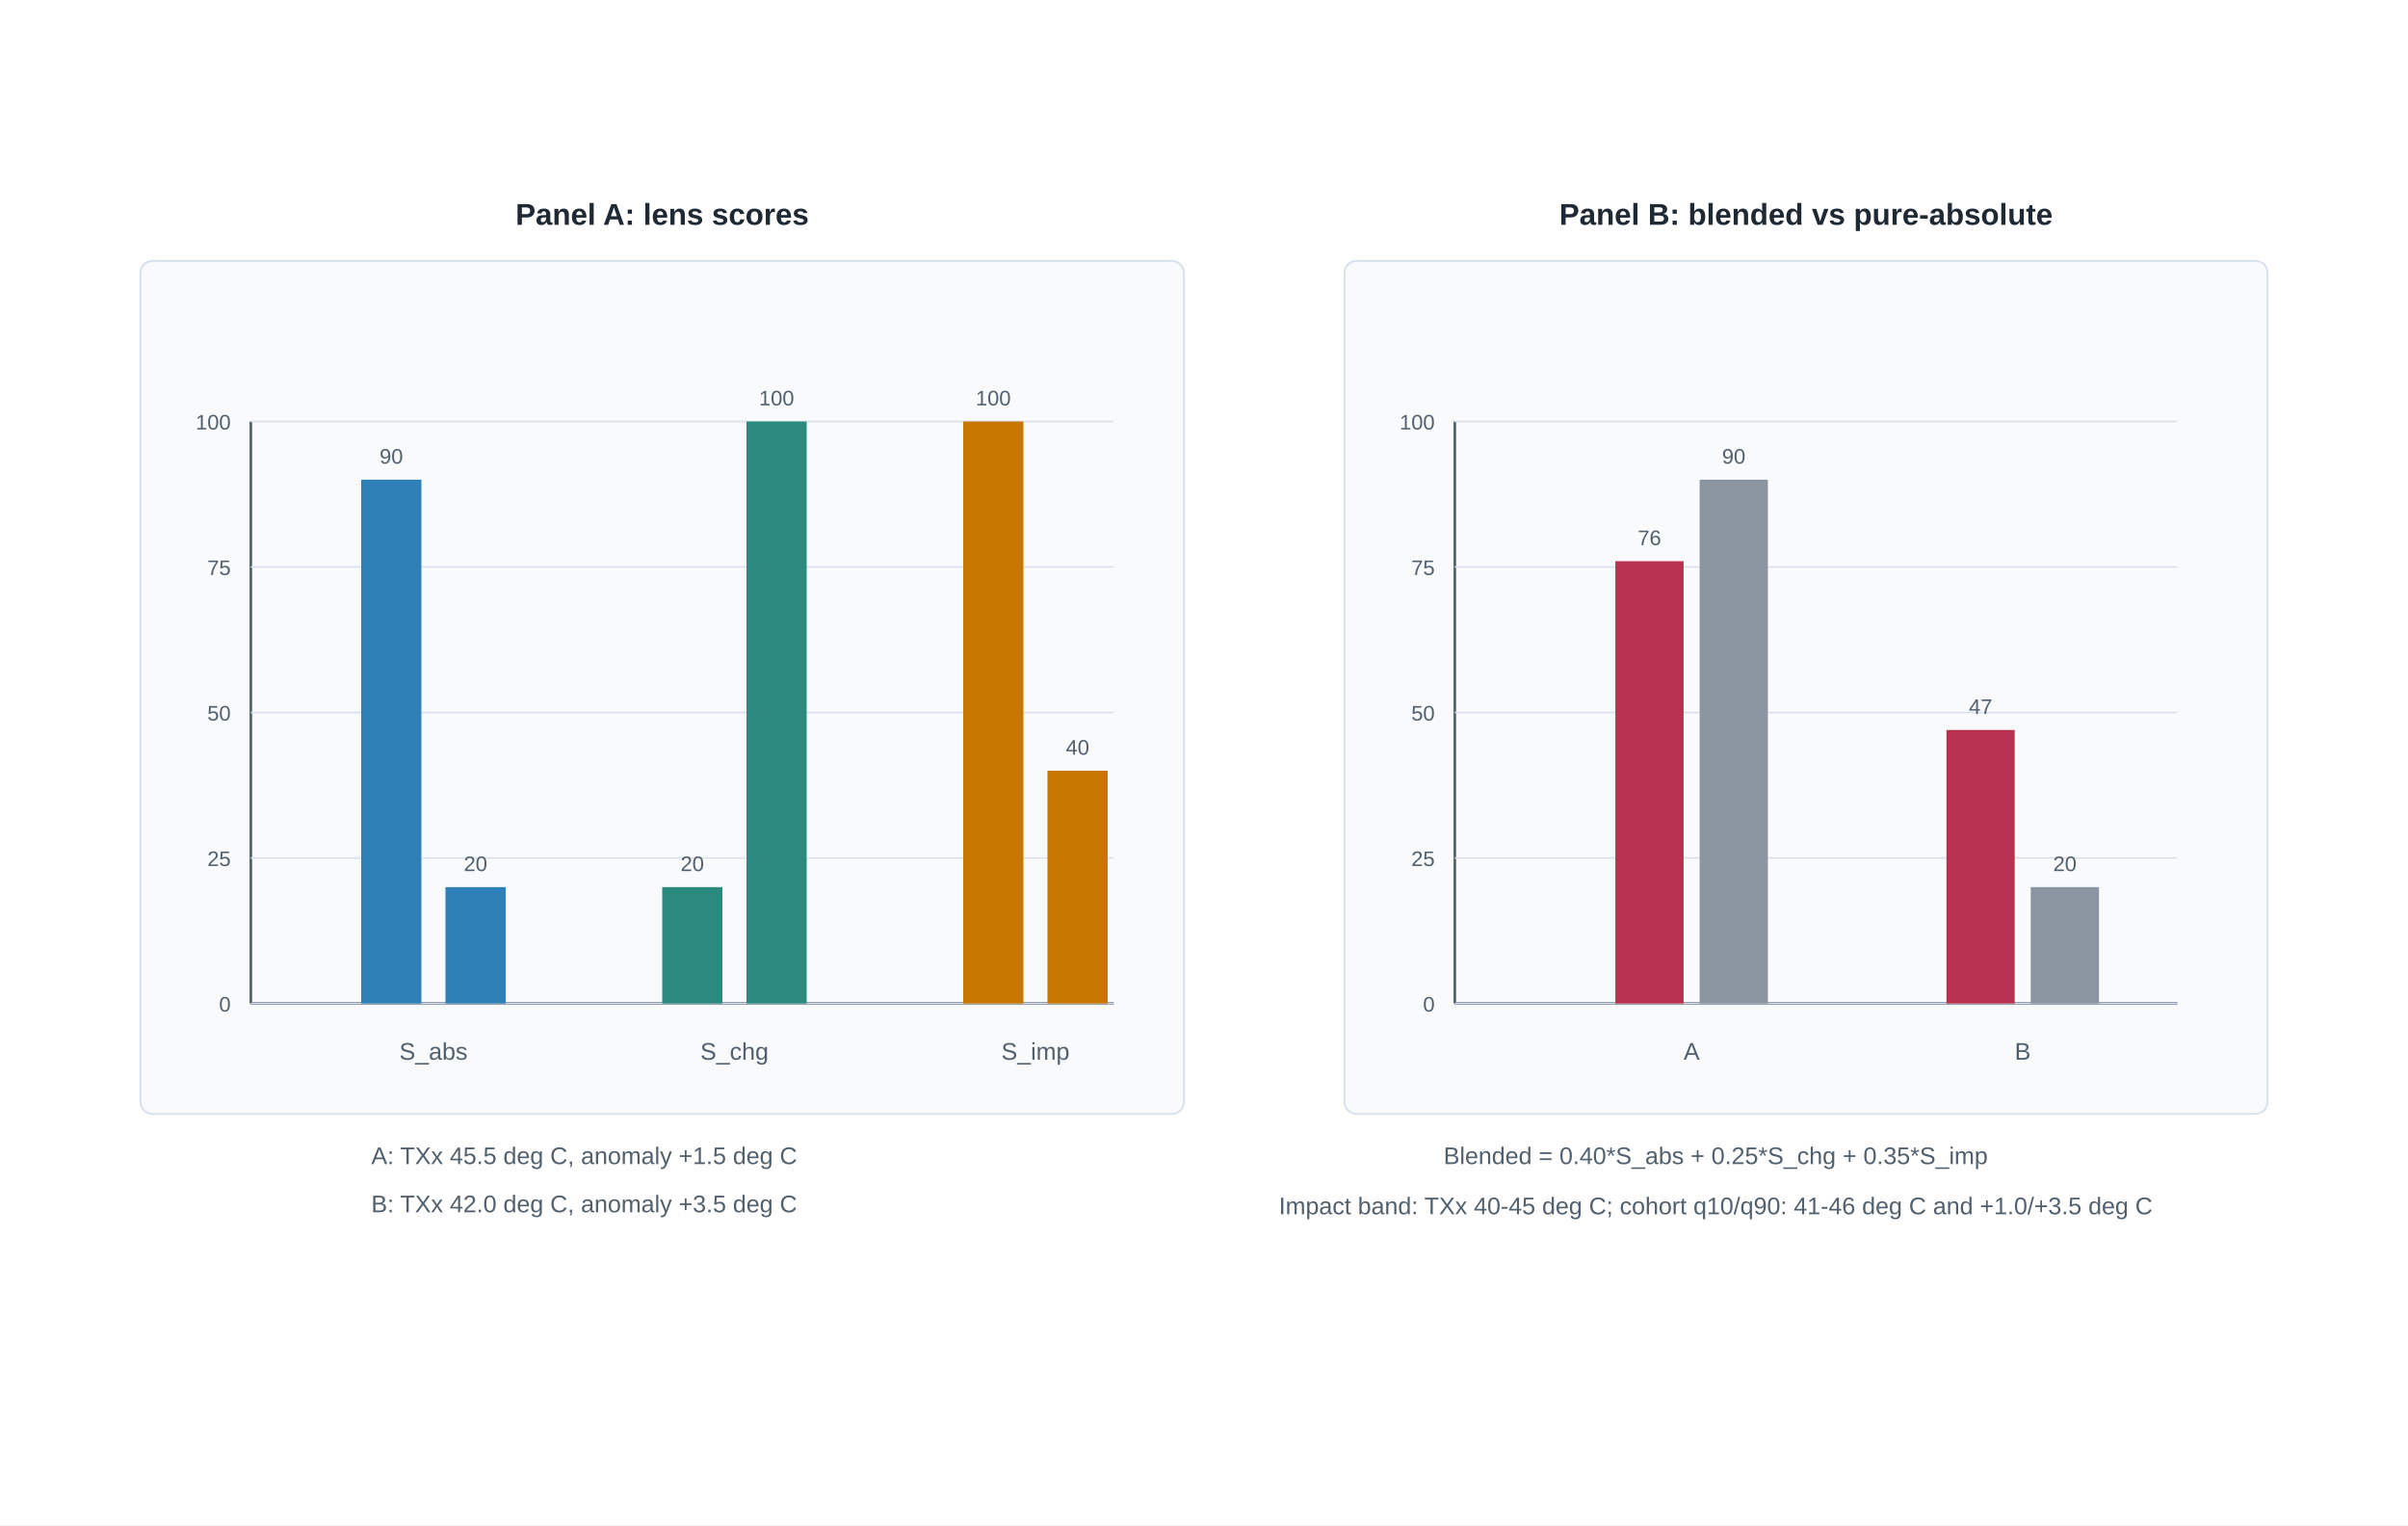
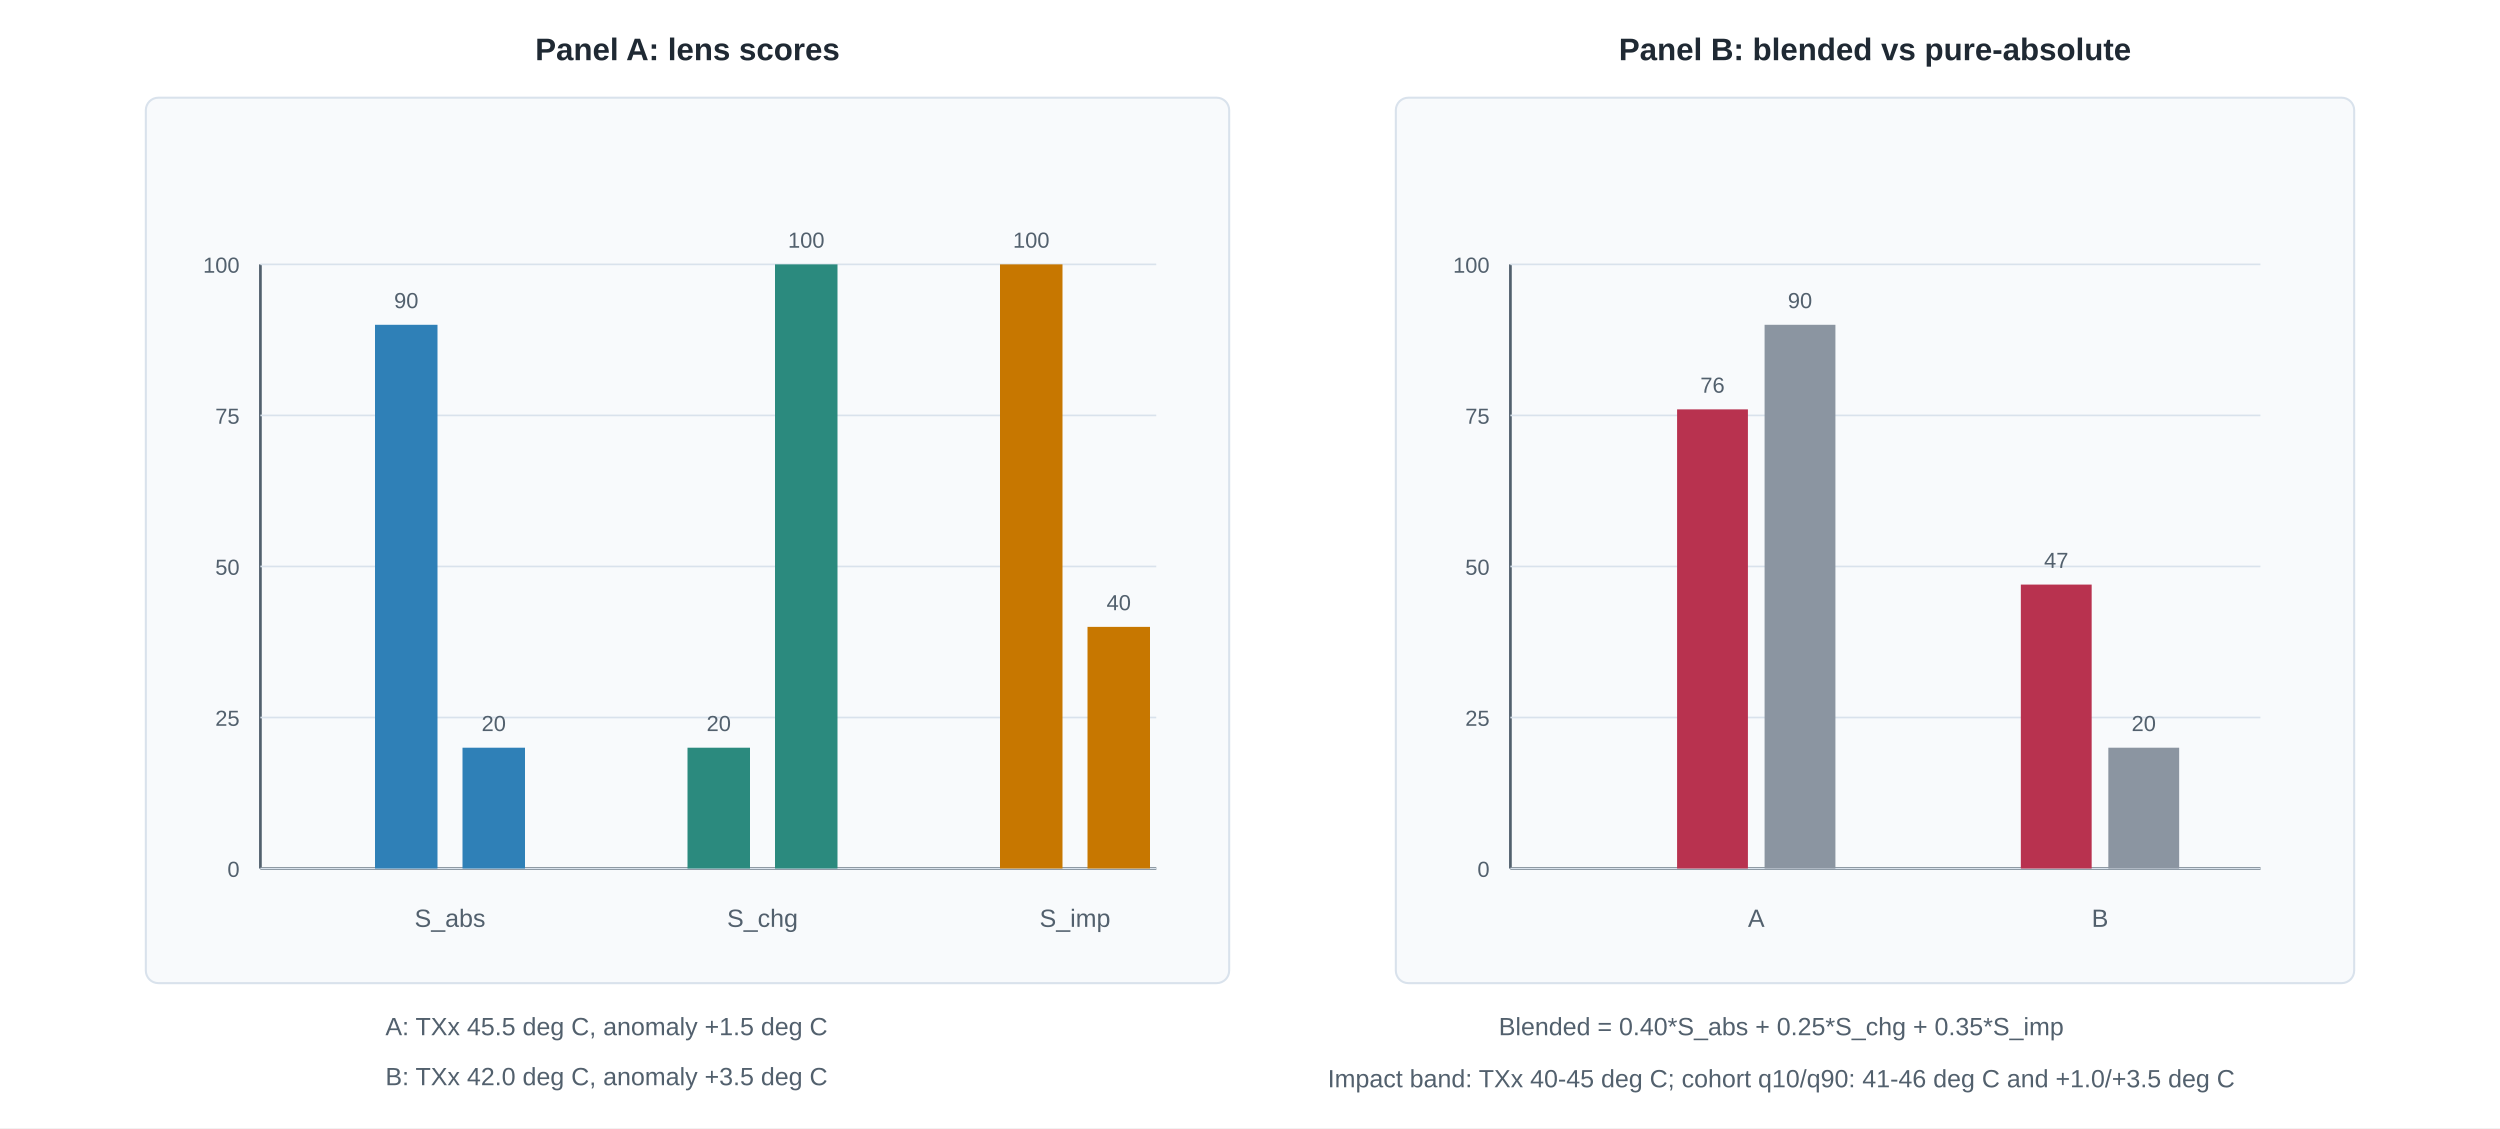
- <svg xmlns="http://www.w3.org/2000/svg" width="1200" height="760" viewBox="0 0 1200 760" role="img" aria-labelledby="title desc">
+ <svg xmlns="http://www.w3.org/2000/svg" width="1200" height="541.5" viewBox="0 83.1 1200 541.5" role="img" aria-labelledby="title desc">
  <style>
text { font-family: Arial, Helvetica, sans-serif; fill: #1f2933; }
.title { font-size: 26px; font-weight: 700; }
.subtitle { font-size: 15px; fill: #52606d; }
.label { font-size: 15px; font-weight: 700; }
.small { font-size: 12px; fill: #52606d; }
.tiny { font-size: 10.5px; fill: #52606d; }
.note { font-size: 12px; fill: #3e4c59; font-style: italic; }
.axis { stroke: #52606d; stroke-width: 1.2; }
.gridline { stroke: #d9e2ec; stroke-width: 1; }
.arrow { stroke: #52606d; stroke-width: 2.0; fill: none; marker-end: url(#arrow); }
</style>
  <defs>
    <marker id="arrow" viewBox="0 0 12 12" refX="10" refY="6" markerWidth="12" markerHeight="12" markerUnits="userSpaceOnUse" orient="auto-start-reverse">
      <path d="M 1 1 L 11 6 L 1 11 z" fill="#52606d" />
    </marker>
  </defs>
-   <rect width="1200" height="760" fill="white" />
+   <rect x="0" y="83.1" width="1200" height="541.5" fill="white" data-bg="canvas" />
  <rect x="70" y="130" width="520" height="425" rx="6" fill="#f8fafc" stroke="#d9e2ec" />
  <text x="330.0" y="112.0" class="label" text-anchor="middle">Panel A: lens scores</text>
  <line x1="125" y1="500" x2="555" y2="500" stroke="#52606d" stroke-width="1.3" />
  <line x1="125" y1="210" x2="125" y2="500" stroke="#52606d" stroke-width="1.3" />
  <line x1="125" y1="500.0" x2="555" y2="500.0" stroke="#d9e2ec" stroke-width="0.8" />
  <text x="115.0" y="504.0" class="tiny" text-anchor="end">0</text>
  <line x1="125" y1="427.5" x2="555" y2="427.5" stroke="#d9e2ec" stroke-width="0.8" />
  <text x="115.0" y="431.5" class="tiny" text-anchor="end">25</text>
  <line x1="125" y1="355.0" x2="555" y2="355.0" stroke="#d9e2ec" stroke-width="0.8" />
  <text x="115.0" y="359.0" class="tiny" text-anchor="end">50</text>
  <line x1="125" y1="282.5" x2="555" y2="282.5" stroke="#d9e2ec" stroke-width="0.8" />
  <text x="115.0" y="286.5" class="tiny" text-anchor="end">75</text>
  <line x1="125" y1="210.0" x2="555" y2="210.0" stroke="#d9e2ec" stroke-width="0.8" />
  <text x="115.0" y="214.0" class="tiny" text-anchor="end">100</text>
  <rect x="180" y="239.0" width="30" height="261.0" fill="#2f80b7" />
  <text x="195.0" y="231.0" class="tiny" text-anchor="middle">90</text>
  <rect x="330" y="442.0" width="30" height="58.0" fill="#2b8a7e" />
  <text x="345.0" y="434.0" class="tiny" text-anchor="middle">20</text>
  <rect x="480" y="210.0" width="30" height="290.0" fill="#c77700" />
  <text x="495.0" y="202.0" class="tiny" text-anchor="middle">100</text>
  <rect x="222" y="442.0" width="30" height="58.0" fill="#2f80b7" />
  <text x="237.0" y="434.0" class="tiny" text-anchor="middle">20</text>
  <rect x="372" y="210.0" width="30" height="290.0" fill="#2b8a7e" />
  <text x="387.0" y="202.0" class="tiny" text-anchor="middle">100</text>
  <rect x="522" y="384.0" width="30" height="116.0" fill="#c77700" />
  <text x="537.0" y="376.0" class="tiny" text-anchor="middle">40</text>
  <text x="216.0" y="528.0" class="small" text-anchor="middle">S_abs</text>
  <text x="366.0" y="528.0" class="small" text-anchor="middle">S_chg</text>
  <text x="516.0" y="528.0" class="small" text-anchor="middle">S_imp</text>
  <text x="185.0" y="580.0" class="small" text-anchor="start">A: TXx 45.5 deg C, anomaly +1.5 deg C</text>
  <text x="185.0" y="604.0" class="small" text-anchor="start">B: TXx 42.0 deg C, anomaly +3.5 deg C</text>
  <rect x="670" y="130" width="460" height="425" rx="6" fill="#f8fafc" stroke="#d9e2ec" />
  <text x="900.0" y="112.0" class="label" text-anchor="middle">Panel B: blended vs pure-absolute</text>
  <line x1="725" y1="500" x2="1085" y2="500" stroke="#52606d" stroke-width="1.3" />
  <line x1="725" y1="210" x2="725" y2="500" stroke="#52606d" stroke-width="1.3" />
  <line x1="725" y1="500.0" x2="1085" y2="500.0" stroke="#d9e2ec" stroke-width="0.8" />
  <text x="715.0" y="504.0" class="tiny" text-anchor="end">0</text>
  <line x1="725" y1="427.5" x2="1085" y2="427.5" stroke="#d9e2ec" stroke-width="0.8" />
  <text x="715.0" y="431.5" class="tiny" text-anchor="end">25</text>
  <line x1="725" y1="355.0" x2="1085" y2="355.0" stroke="#d9e2ec" stroke-width="0.8" />
  <text x="715.0" y="359.0" class="tiny" text-anchor="end">50</text>
  <line x1="725" y1="282.5" x2="1085" y2="282.5" stroke="#d9e2ec" stroke-width="0.8" />
  <text x="715.0" y="286.5" class="tiny" text-anchor="end">75</text>
  <line x1="725" y1="210.0" x2="1085" y2="210.0" stroke="#d9e2ec" stroke-width="0.8" />
  <text x="715.0" y="214.0" class="tiny" text-anchor="end">100</text>
  <rect x="805" y="279.6" width="34" height="220.4" fill="#b8324f" />
  <text x="822.0" y="271.6" class="tiny" text-anchor="middle">76</text>
  <rect x="847" y="239.0" width="34" height="261.0" fill="#8b95a1" />
  <text x="864.0" y="231.0" class="tiny" text-anchor="middle">90</text>
  <text x="843.0" y="528.0" class="small" text-anchor="middle">A</text>
  <rect x="970" y="363.7" width="34" height="136.3" fill="#b8324f" />
  <text x="987.0" y="355.7" class="tiny" text-anchor="middle">47</text>
  <rect x="1012" y="442.0" width="34" height="58.0" fill="#8b95a1" />
  <text x="1029.0" y="434.0" class="tiny" text-anchor="middle">20</text>
  <text x="1008.0" y="528.0" class="small" text-anchor="middle">B</text>
  <text x="855.0" y="580.0" class="small" text-anchor="middle">Blended = 0.40*S_abs + 0.25*S_chg + 0.35*S_imp</text>
  <text x="855.0" y="605.0" class="small" text-anchor="middle">Impact band: TXx 40-45 deg C; cohort q10/q90: 41-46 deg C and +1.0/+3.5 deg C</text>
</svg>
